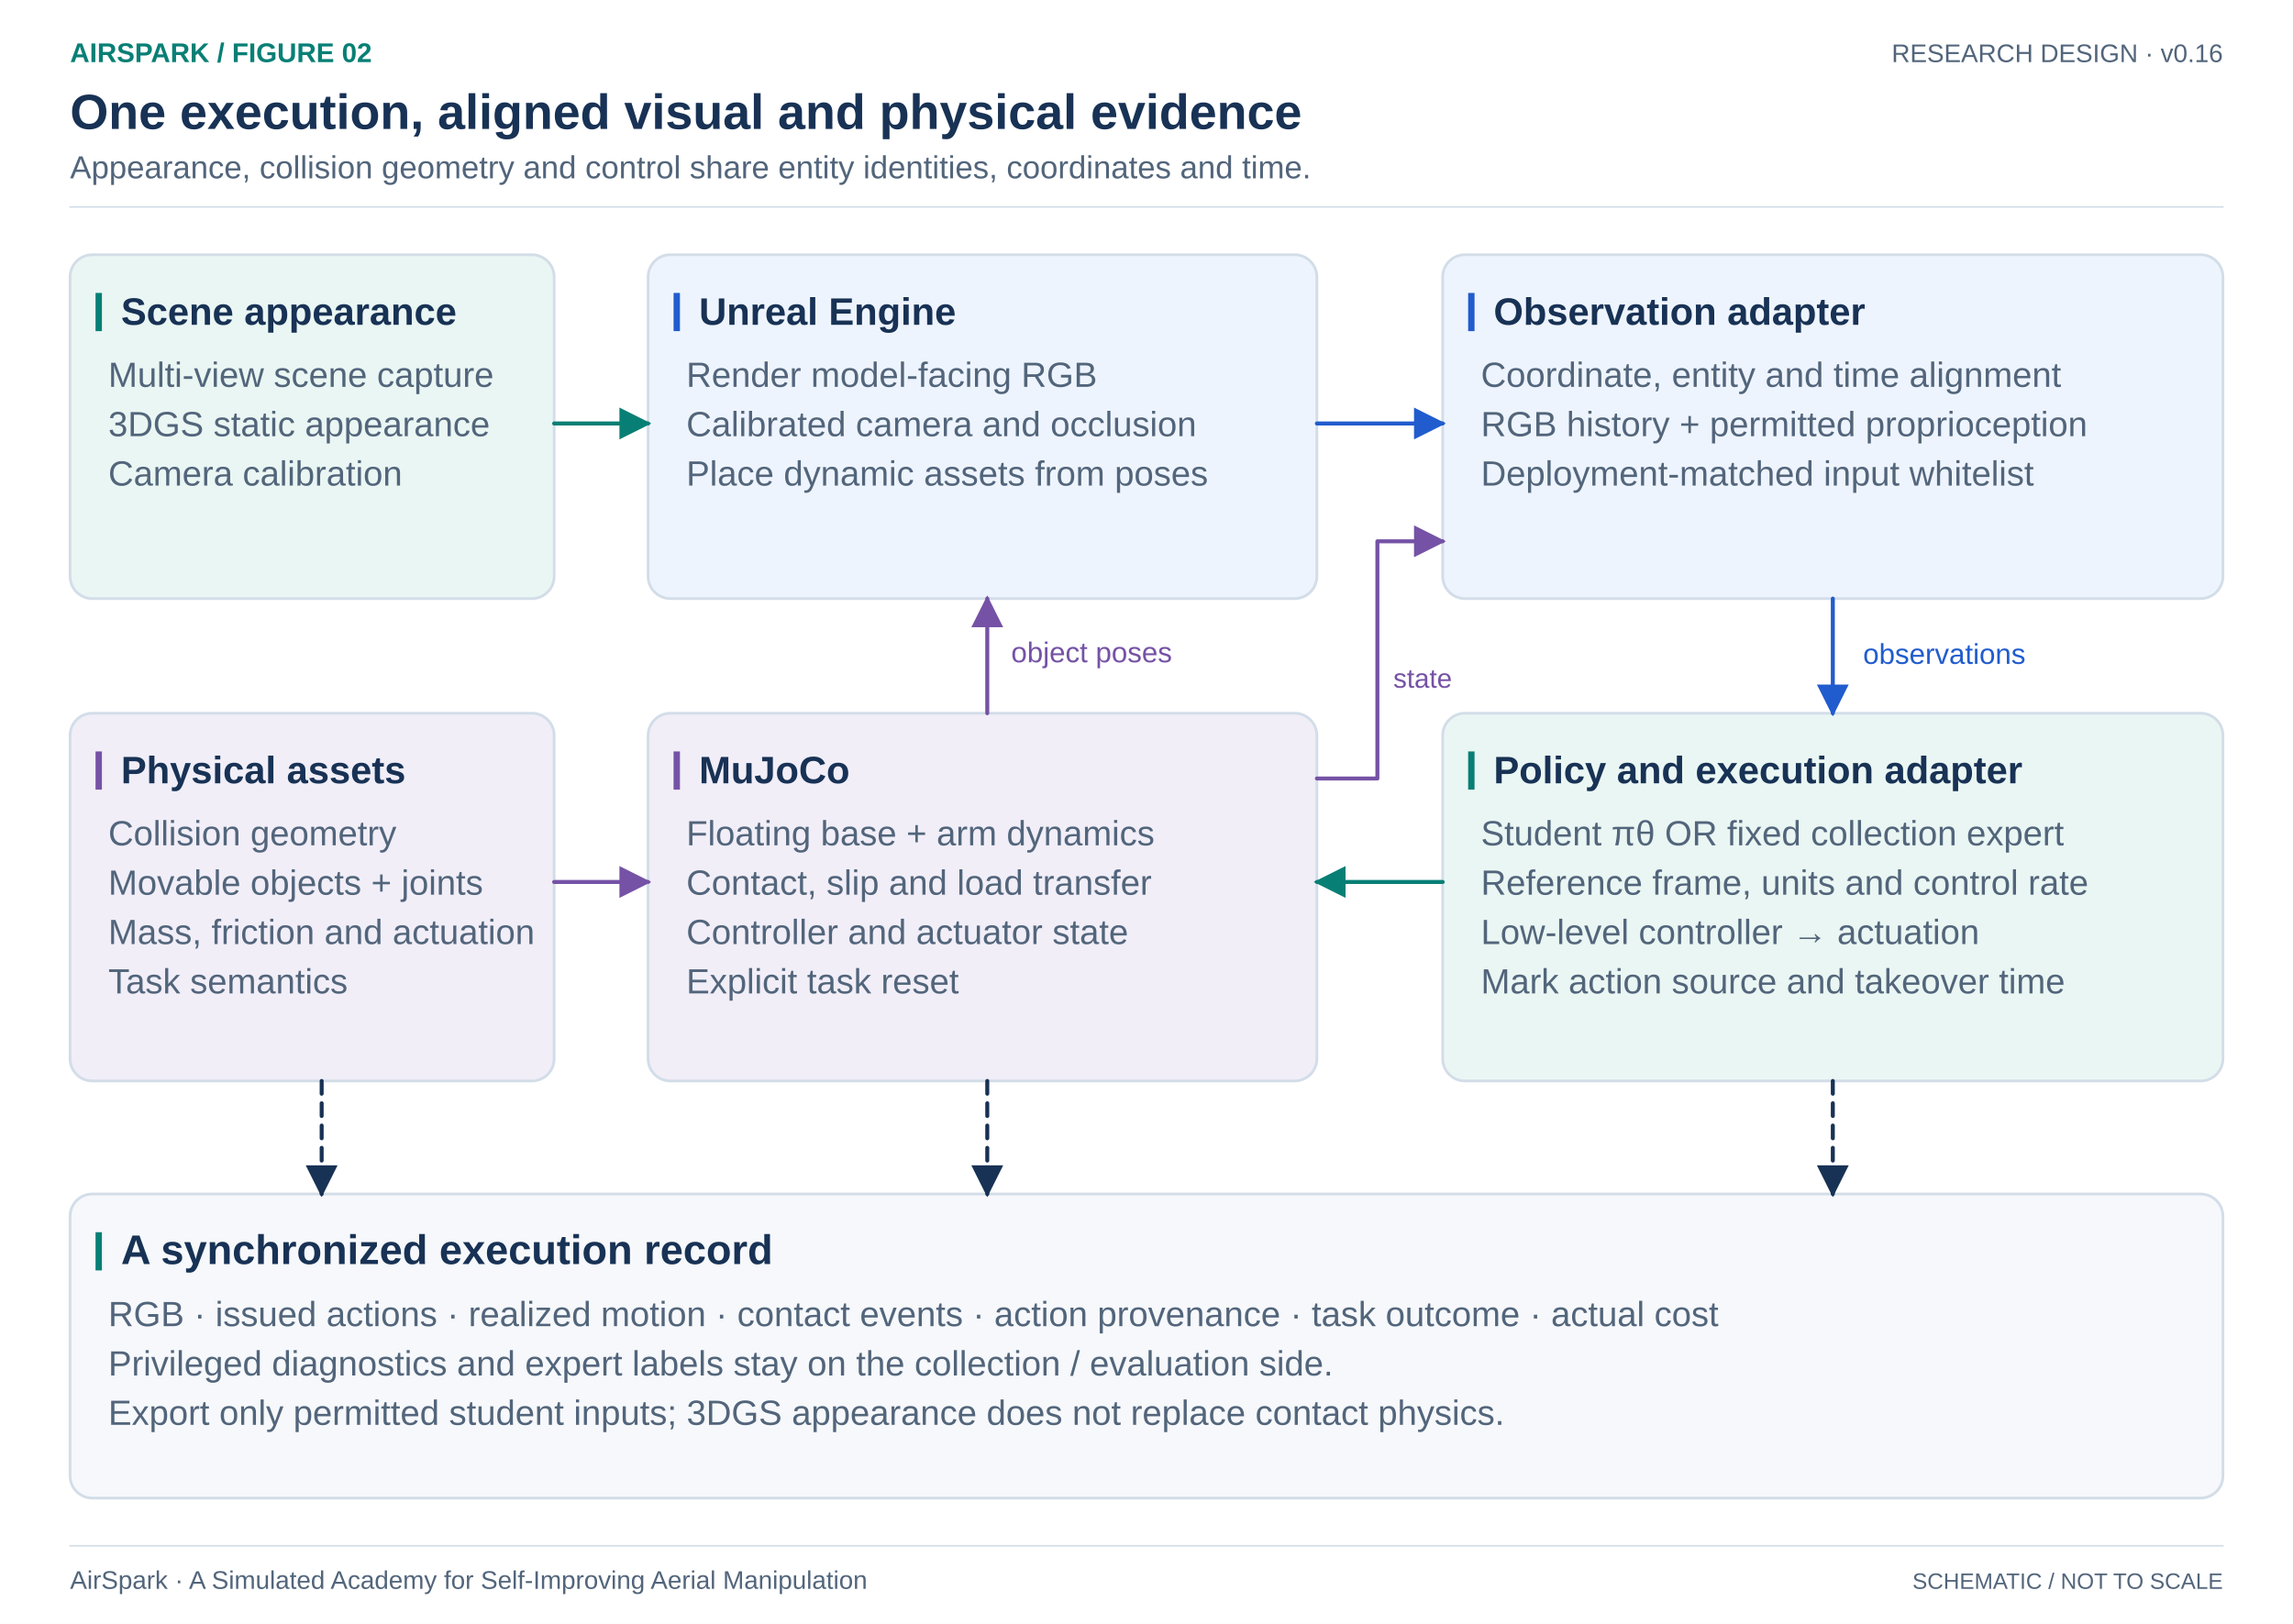
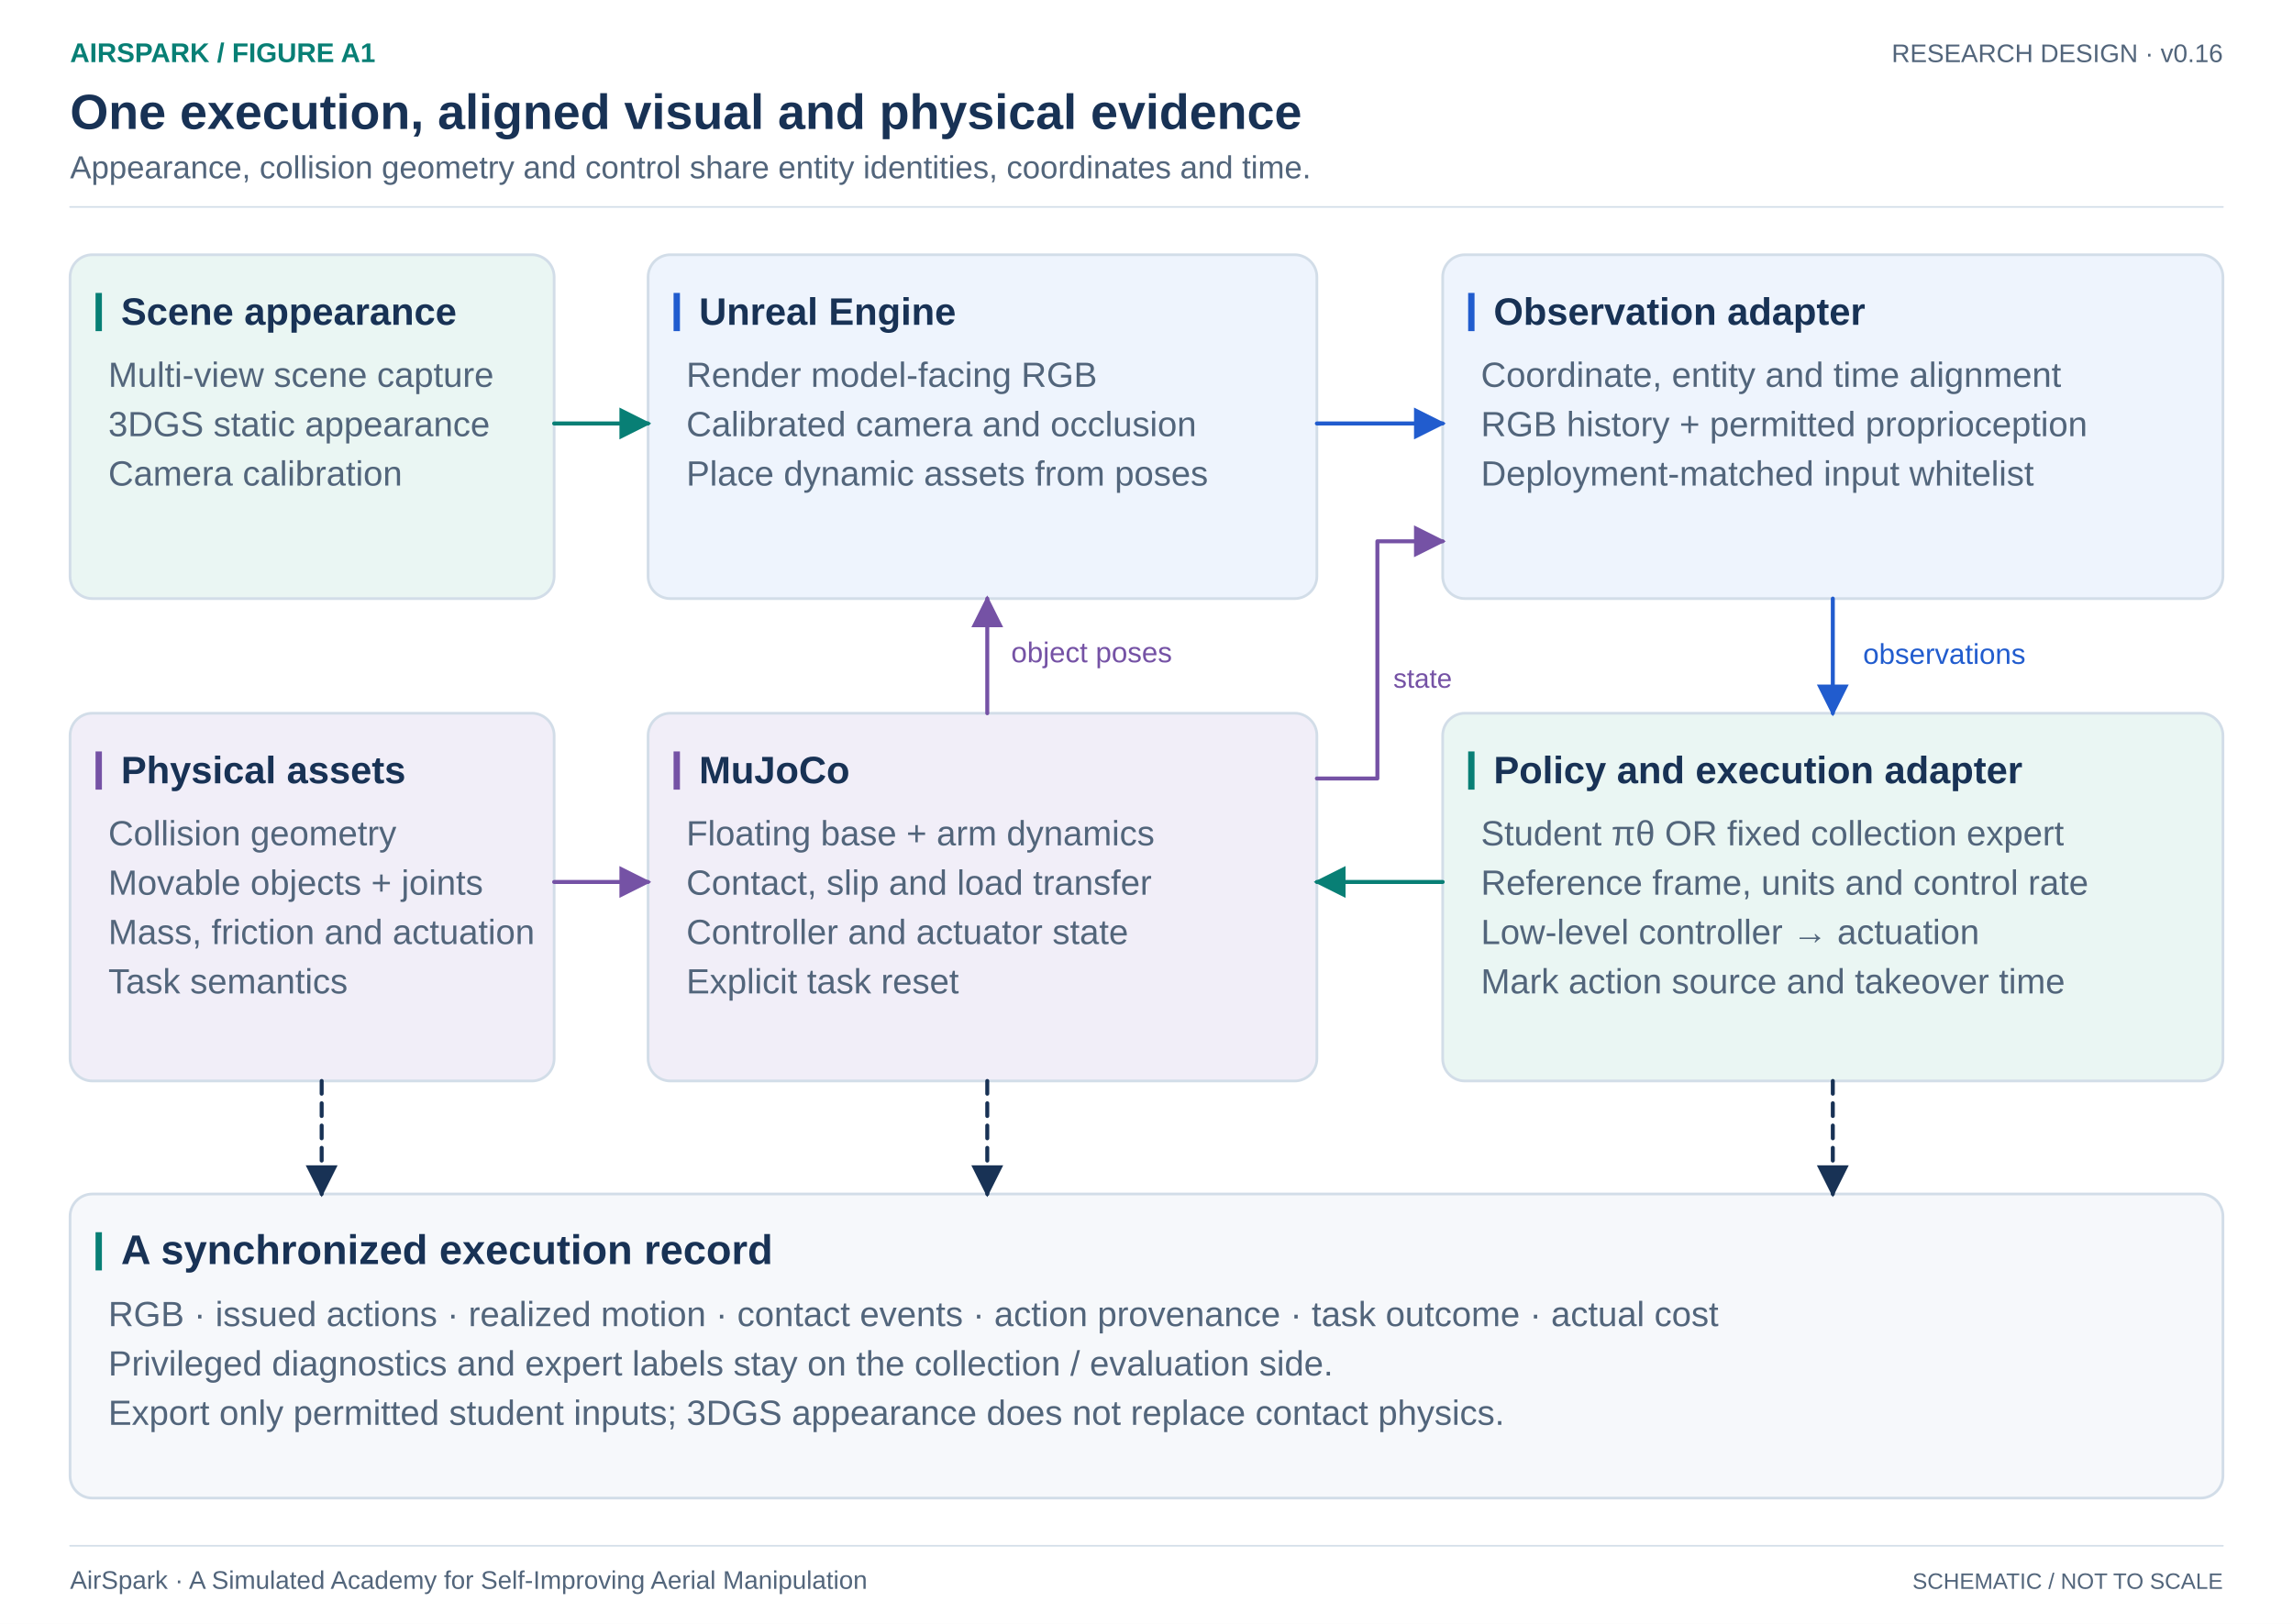
<svg xmlns="http://www.w3.org/2000/svg" width="1440" height="1020" viewBox="0 0 1440 1020" role="img" aria-labelledby="title desc">
  <defs>
    <marker id="arrow-ink" viewBox="0 0 10 10" refX="9" refY="5" markerWidth="8" markerHeight="8" orient="auto-start-reverse">
      <path d="M 0 0 L 10 5 L 0 10 z" fill="#183255" />
    </marker>
    <marker id="arrow-teal" viewBox="0 0 10 10" refX="9" refY="5" markerWidth="8" markerHeight="8" orient="auto-start-reverse">
      <path d="M 0 0 L 10 5 L 0 10 z" fill="#087f75" />
    </marker>
    <marker id="arrow-blue" viewBox="0 0 10 10" refX="9" refY="5" markerWidth="8" markerHeight="8" orient="auto-start-reverse">
      <path d="M 0 0 L 10 5 L 0 10 z" fill="#215cce" />
    </marker>
    <marker id="arrow-purple" viewBox="0 0 10 10" refX="9" refY="5" markerWidth="8" markerHeight="8" orient="auto-start-reverse">
      <path d="M 0 0 L 10 5 L 0 10 z" fill="#7552a5" />
    </marker>
    <marker id="arrow-amber" viewBox="0 0 10 10" refX="9" refY="5" markerWidth="8" markerHeight="8" orient="auto-start-reverse">
      <path d="M 0 0 L 10 5 L 0 10 z" fill="#94601b" />
    </marker>
  </defs>
  <g font-family="Arial, Helvetica, sans-serif">
    <rect width="1440" height="100%" fill="white" />
-     <text x="44" y="39" fill="#087f75" font-size="17" font-weight="700" text-anchor="start">AIRSPARK   /   FIGURE 02</text>
+     <text x="44" y="39" fill="#087f75" font-size="17" font-weight="700" text-anchor="start">AIRSPARK   /   FIGURE A1</text>
    <text x="1396" y="39" fill="#52657b" font-size="16" font-weight="400" text-anchor="end">RESEARCH DESIGN  ·  v0.16</text>
    <text x="44" y="81" fill="#183255" font-size="31" font-weight="700" text-anchor="start">One execution, aligned visual and physical evidence</text>
    <text x="44" y="112" fill="#52657b" font-size="20" font-weight="400" text-anchor="start">Appearance, collision geometry and control share entity identities, coordinates and time.</text>
    <path d="M44 130 H1396" fill="none" stroke="#d2dde8" stroke-width="1" stroke-linejoin="round" stroke-linecap="round" />
    <rect x="44" y="160" width="304" height="216" rx="14" fill="#eaf6f3" stroke="#d2dde8" stroke-width="1.7" />
    <path d="M62 184 v24" stroke="#087f75" stroke-width="4" />
    <text x="76" y="204" fill="#183255" font-size="24" font-weight="700" text-anchor="start">Scene appearance</text>
    <text x="68" y="243" fill="#52657b" font-size="22" font-weight="400" text-anchor="start">Multi-view scene capture</text>
    <text x="68" y="274" fill="#52657b" font-size="22" font-weight="400" text-anchor="start">3DGS static appearance</text>
    <text x="68" y="305" fill="#52657b" font-size="22" font-weight="400" text-anchor="start">Camera calibration</text>
    <rect x="44" y="448" width="304" height="231" rx="14" fill="#f1eef8" stroke="#d2dde8" stroke-width="1.7" />
    <path d="M62 472 v24" stroke="#7552a5" stroke-width="4" />
    <text x="76" y="492" fill="#183255" font-size="24" font-weight="700" text-anchor="start">Physical assets</text>
    <text x="68" y="531" fill="#52657b" font-size="22" font-weight="400" text-anchor="start">Collision geometry</text>
    <text x="68" y="562" fill="#52657b" font-size="22" font-weight="400" text-anchor="start">Movable objects + joints</text>
    <text x="68" y="593" fill="#52657b" font-size="22" font-weight="400" text-anchor="start">Mass, friction and actuation</text>
    <text x="68" y="624" fill="#52657b" font-size="22" font-weight="400" text-anchor="start">Task semantics</text>
    <rect x="407" y="160" width="420" height="216" rx="14" fill="#eef4fd" stroke="#d2dde8" stroke-width="1.7" />
    <path d="M425 184 v24" stroke="#215cce" stroke-width="4" />
    <text x="439" y="204" fill="#183255" font-size="24" font-weight="700" text-anchor="start">Unreal Engine</text>
    <text x="431" y="243" fill="#52657b" font-size="22" font-weight="400" text-anchor="start">Render model-facing RGB</text>
    <text x="431" y="274" fill="#52657b" font-size="22" font-weight="400" text-anchor="start">Calibrated camera and occlusion</text>
    <text x="431" y="305" fill="#52657b" font-size="22" font-weight="400" text-anchor="start">Place dynamic assets from poses</text>
    <rect x="407" y="448" width="420" height="231" rx="14" fill="#f1eef8" stroke="#d2dde8" stroke-width="1.7" />
    <path d="M425 472 v24" stroke="#7552a5" stroke-width="4" />
    <text x="439" y="492" fill="#183255" font-size="24" font-weight="700" text-anchor="start">MuJoCo</text>
    <text x="431" y="531" fill="#52657b" font-size="22" font-weight="400" text-anchor="start">Floating base + arm dynamics</text>
    <text x="431" y="562" fill="#52657b" font-size="22" font-weight="400" text-anchor="start">Contact, slip and load transfer</text>
    <text x="431" y="593" fill="#52657b" font-size="22" font-weight="400" text-anchor="start">Controller and actuator state</text>
    <text x="431" y="624" fill="#52657b" font-size="22" font-weight="400" text-anchor="start">Explicit task reset</text>
    <rect x="906" y="160" width="490" height="216" rx="14" fill="#eef4fd" stroke="#d2dde8" stroke-width="1.7" />
    <path d="M924 184 v24" stroke="#215cce" stroke-width="4" />
    <text x="938" y="204" fill="#183255" font-size="24" font-weight="700" text-anchor="start">Observation adapter</text>
    <text x="930" y="243" fill="#52657b" font-size="22" font-weight="400" text-anchor="start">Coordinate, entity and time alignment</text>
    <text x="930" y="274" fill="#52657b" font-size="22" font-weight="400" text-anchor="start">RGB history + permitted proprioception</text>
    <text x="930" y="305" fill="#52657b" font-size="22" font-weight="400" text-anchor="start">Deployment-matched input whitelist</text>
    <rect x="906" y="448" width="490" height="231" rx="14" fill="#eaf6f3" stroke="#d2dde8" stroke-width="1.7" />
    <path d="M924 472 v24" stroke="#087f75" stroke-width="4" />
    <text x="938" y="492" fill="#183255" font-size="24" font-weight="700" text-anchor="start">Policy and execution adapter</text>
    <text x="930" y="531" fill="#52657b" font-size="22" font-weight="400" text-anchor="start">Student πθ  OR  fixed collection expert</text>
    <text x="930" y="562" fill="#52657b" font-size="22" font-weight="400" text-anchor="start">Reference frame, units and control rate</text>
    <text x="930" y="593" fill="#52657b" font-size="22" font-weight="400" text-anchor="start">Low-level controller → actuation</text>
    <text x="930" y="624" fill="#52657b" font-size="22" font-weight="400" text-anchor="start">Mark action source and takeover time</text>
    <path d="M348 266 H407" fill="none" stroke="#087f75" stroke-width="2.5" stroke-linejoin="round" stroke-linecap="round" marker-end="url(#arrow-teal)" />
    <path d="M348 554 H407" fill="none" stroke="#7552a5" stroke-width="2.5" stroke-linejoin="round" stroke-linecap="round" marker-end="url(#arrow-purple)" />
    <path d="M827 266 H906" fill="none" stroke="#215cce" stroke-width="2.5" stroke-linejoin="round" stroke-linecap="round" marker-end="url(#arrow-blue)" />
    <path d="M906 554 H827" fill="none" stroke="#087f75" stroke-width="2.5" stroke-linejoin="round" stroke-linecap="round" marker-end="url(#arrow-teal)" />
    <path d="M620 448 V376" fill="none" stroke="#7552a5" stroke-width="2.5" stroke-linejoin="round" stroke-linecap="round" marker-end="url(#arrow-purple)" />
    <text x="635" y="416" fill="#7552a5" font-size="18" font-weight="400" text-anchor="start">object poses</text>
    <path d="M827 489 H865 V340 H906" fill="none" stroke="#7552a5" stroke-width="2.5" stroke-linejoin="round" stroke-linecap="round" marker-end="url(#arrow-purple)" />
    <text x="875" y="432" fill="#7552a5" font-size="17" font-weight="400" text-anchor="start">state</text>
    <path d="M1151 376 V448" fill="none" stroke="#215cce" stroke-width="2.5" stroke-linejoin="round" stroke-linecap="round" marker-end="url(#arrow-blue)" />
    <text x="1170" y="417" fill="#215cce" font-size="18" font-weight="400" text-anchor="start">observations</text>
    <rect x="44" y="750" width="1352" height="191" rx="14" fill="#f6f8fb" stroke="#d2dde8" stroke-width="1.7" />
    <path d="M62 774 v24" stroke="#087f75" stroke-width="4" />
    <text x="76" y="794" fill="#183255" font-size="26" font-weight="700" text-anchor="start">A synchronized execution record</text>
    <text x="68" y="833" fill="#52657b" font-size="22" font-weight="400" text-anchor="start">RGB · issued actions · realized motion · contact events · action provenance · task outcome · actual cost</text>
    <text x="68" y="864" fill="#52657b" font-size="22" font-weight="400" text-anchor="start">Privileged diagnostics and expert labels stay on the collection / evaluation side.</text>
    <text x="68" y="895" fill="#52657b" font-size="22" font-weight="400" text-anchor="start">Export only permitted student inputs; 3DGS appearance does not replace contact physics.</text>
    <path d="M202 679 V750" fill="none" stroke="#183255" stroke-width="2.5" stroke-linejoin="round" stroke-linecap="round" marker-end="url(#arrow-ink)" stroke-dasharray="8 6" />
    <path d="M620 679 V750" fill="none" stroke="#183255" stroke-width="2.5" stroke-linejoin="round" stroke-linecap="round" marker-end="url(#arrow-ink)" stroke-dasharray="8 6" />
    <path d="M1151 679 V750" fill="none" stroke="#183255" stroke-width="2.5" stroke-linejoin="round" stroke-linecap="round" marker-end="url(#arrow-ink)" stroke-dasharray="8 6" />
    <path d="M44 971 H1396" fill="none" stroke="#d2dde8" stroke-width="1" stroke-linejoin="round" stroke-linecap="round" />
    <text x="44" y="998" fill="#52657b" font-size="16" font-weight="400" text-anchor="start">AirSpark  ·  A Simulated Academy for Self-Improving Aerial Manipulation</text>
    <text x="1396" y="998" fill="#52657b" font-size="14" font-weight="400" text-anchor="end">SCHEMATIC / NOT TO SCALE</text>
  </g>
</svg>
